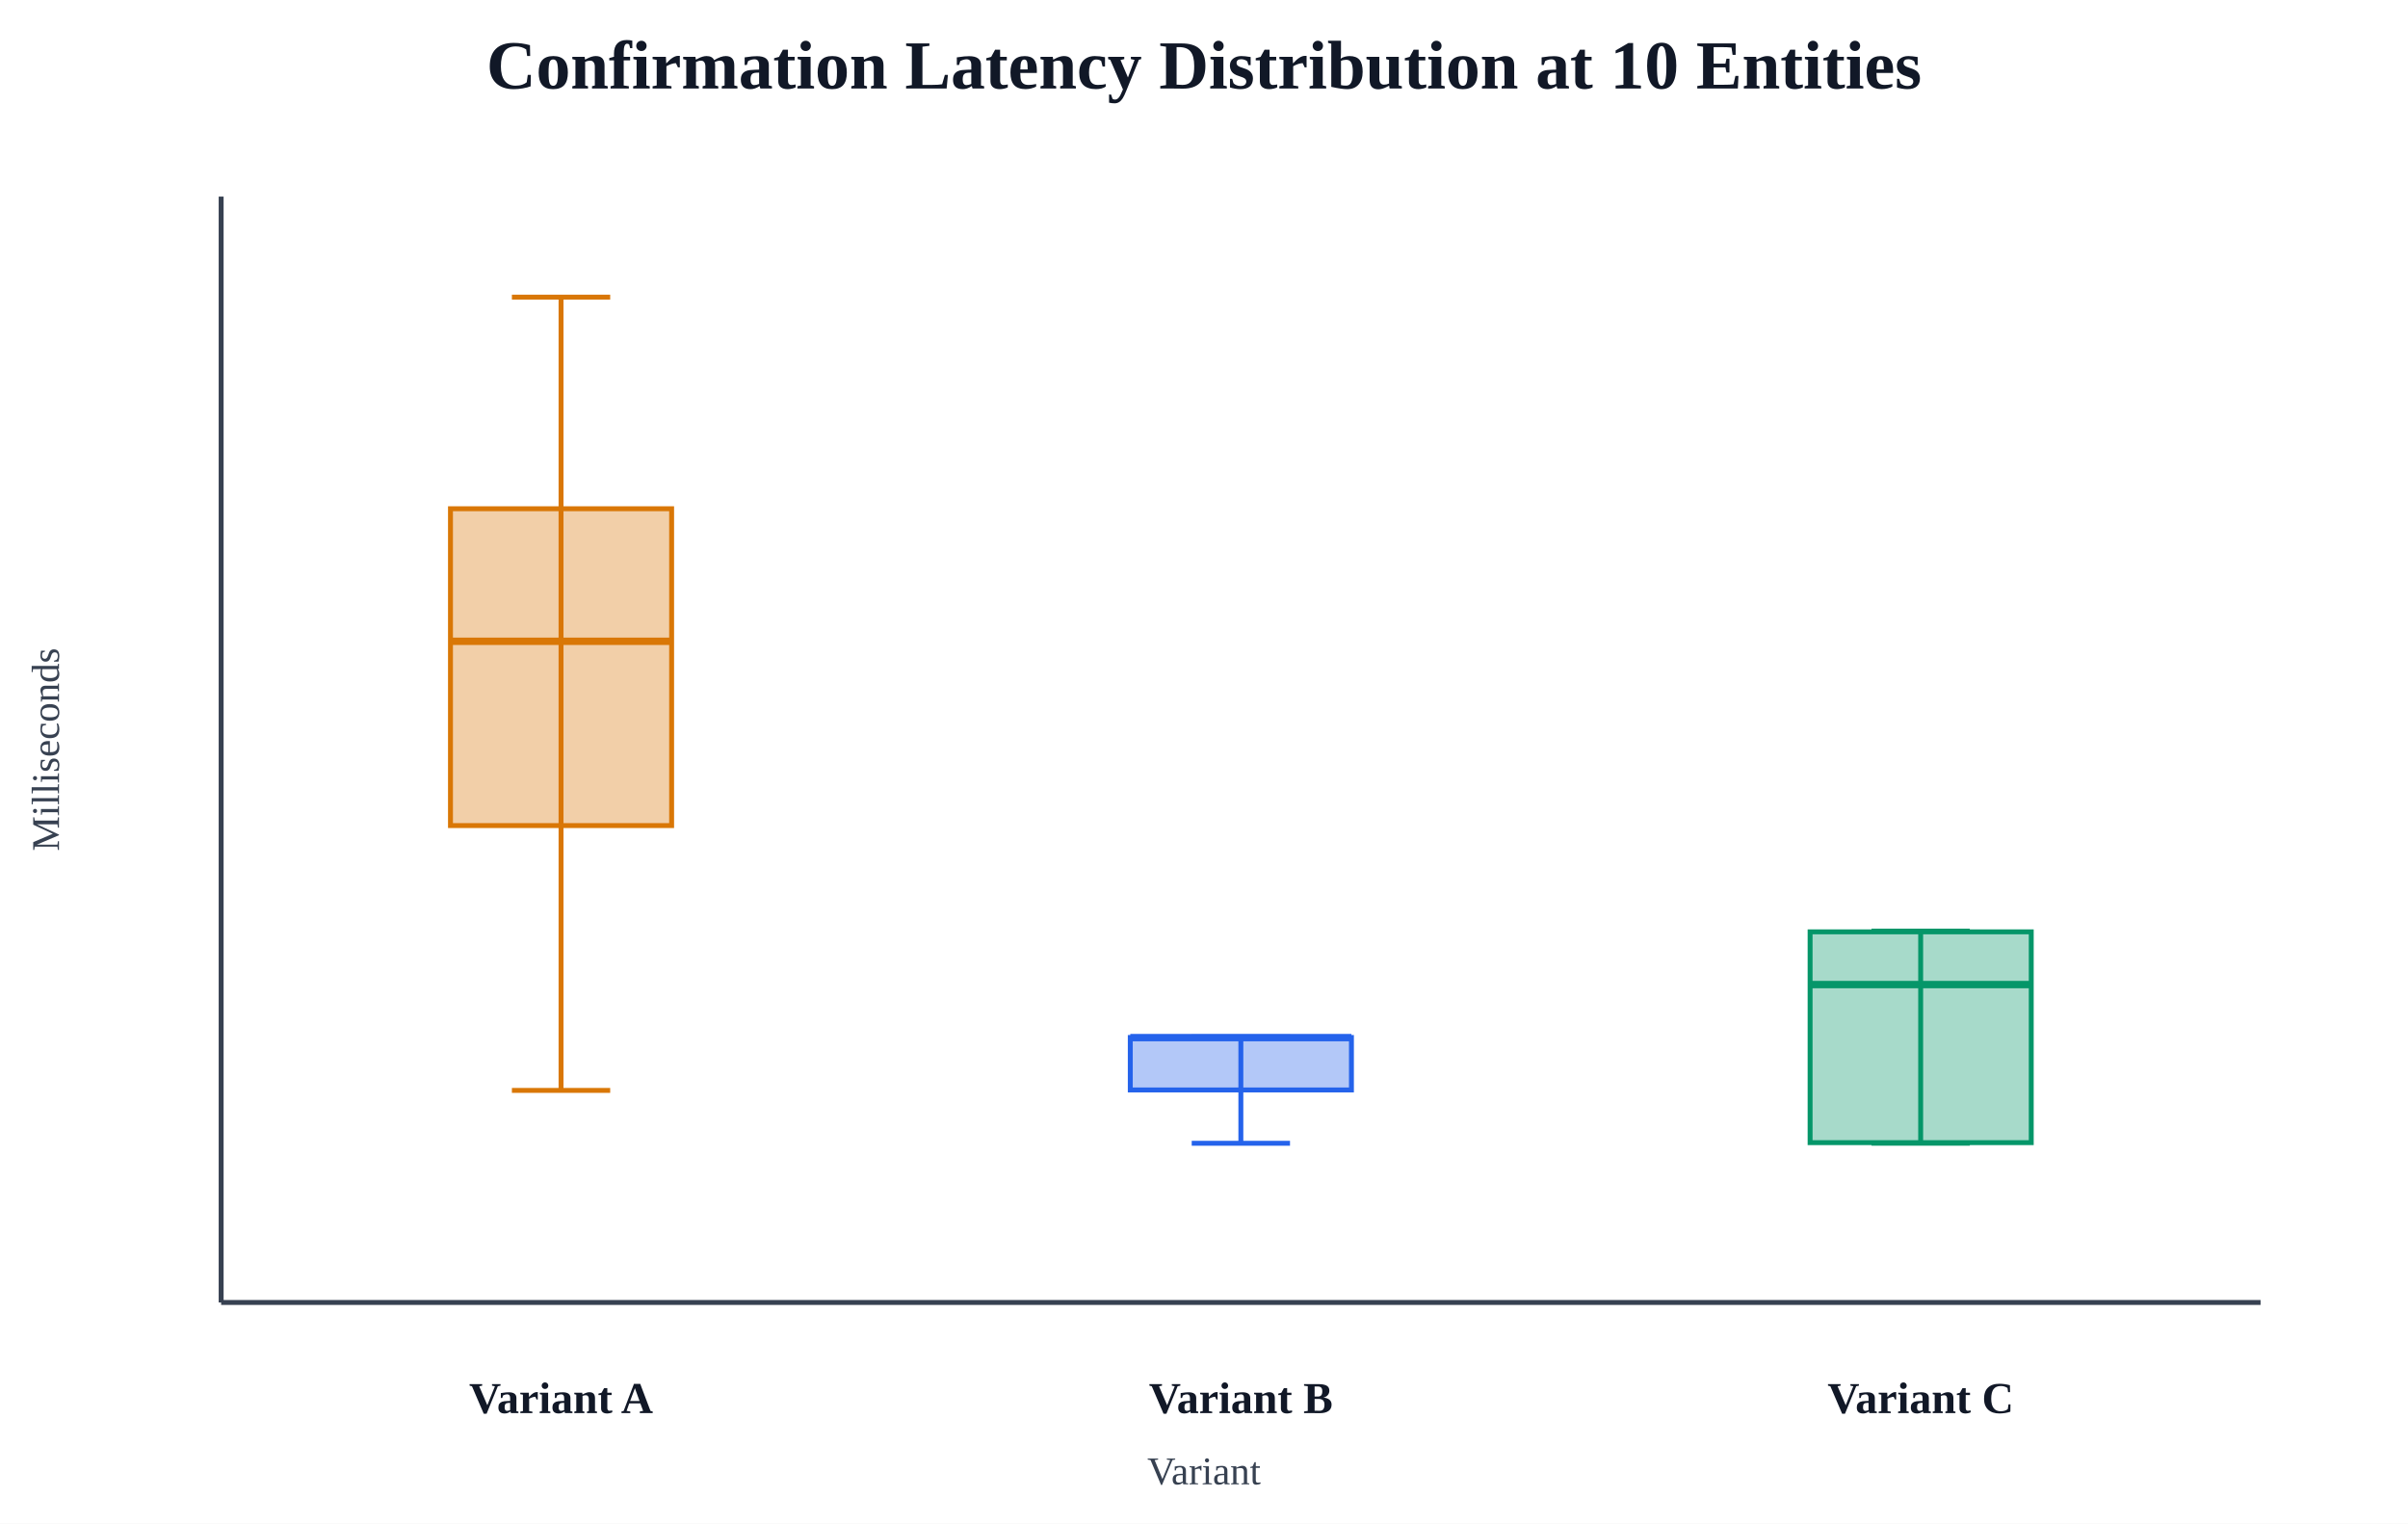
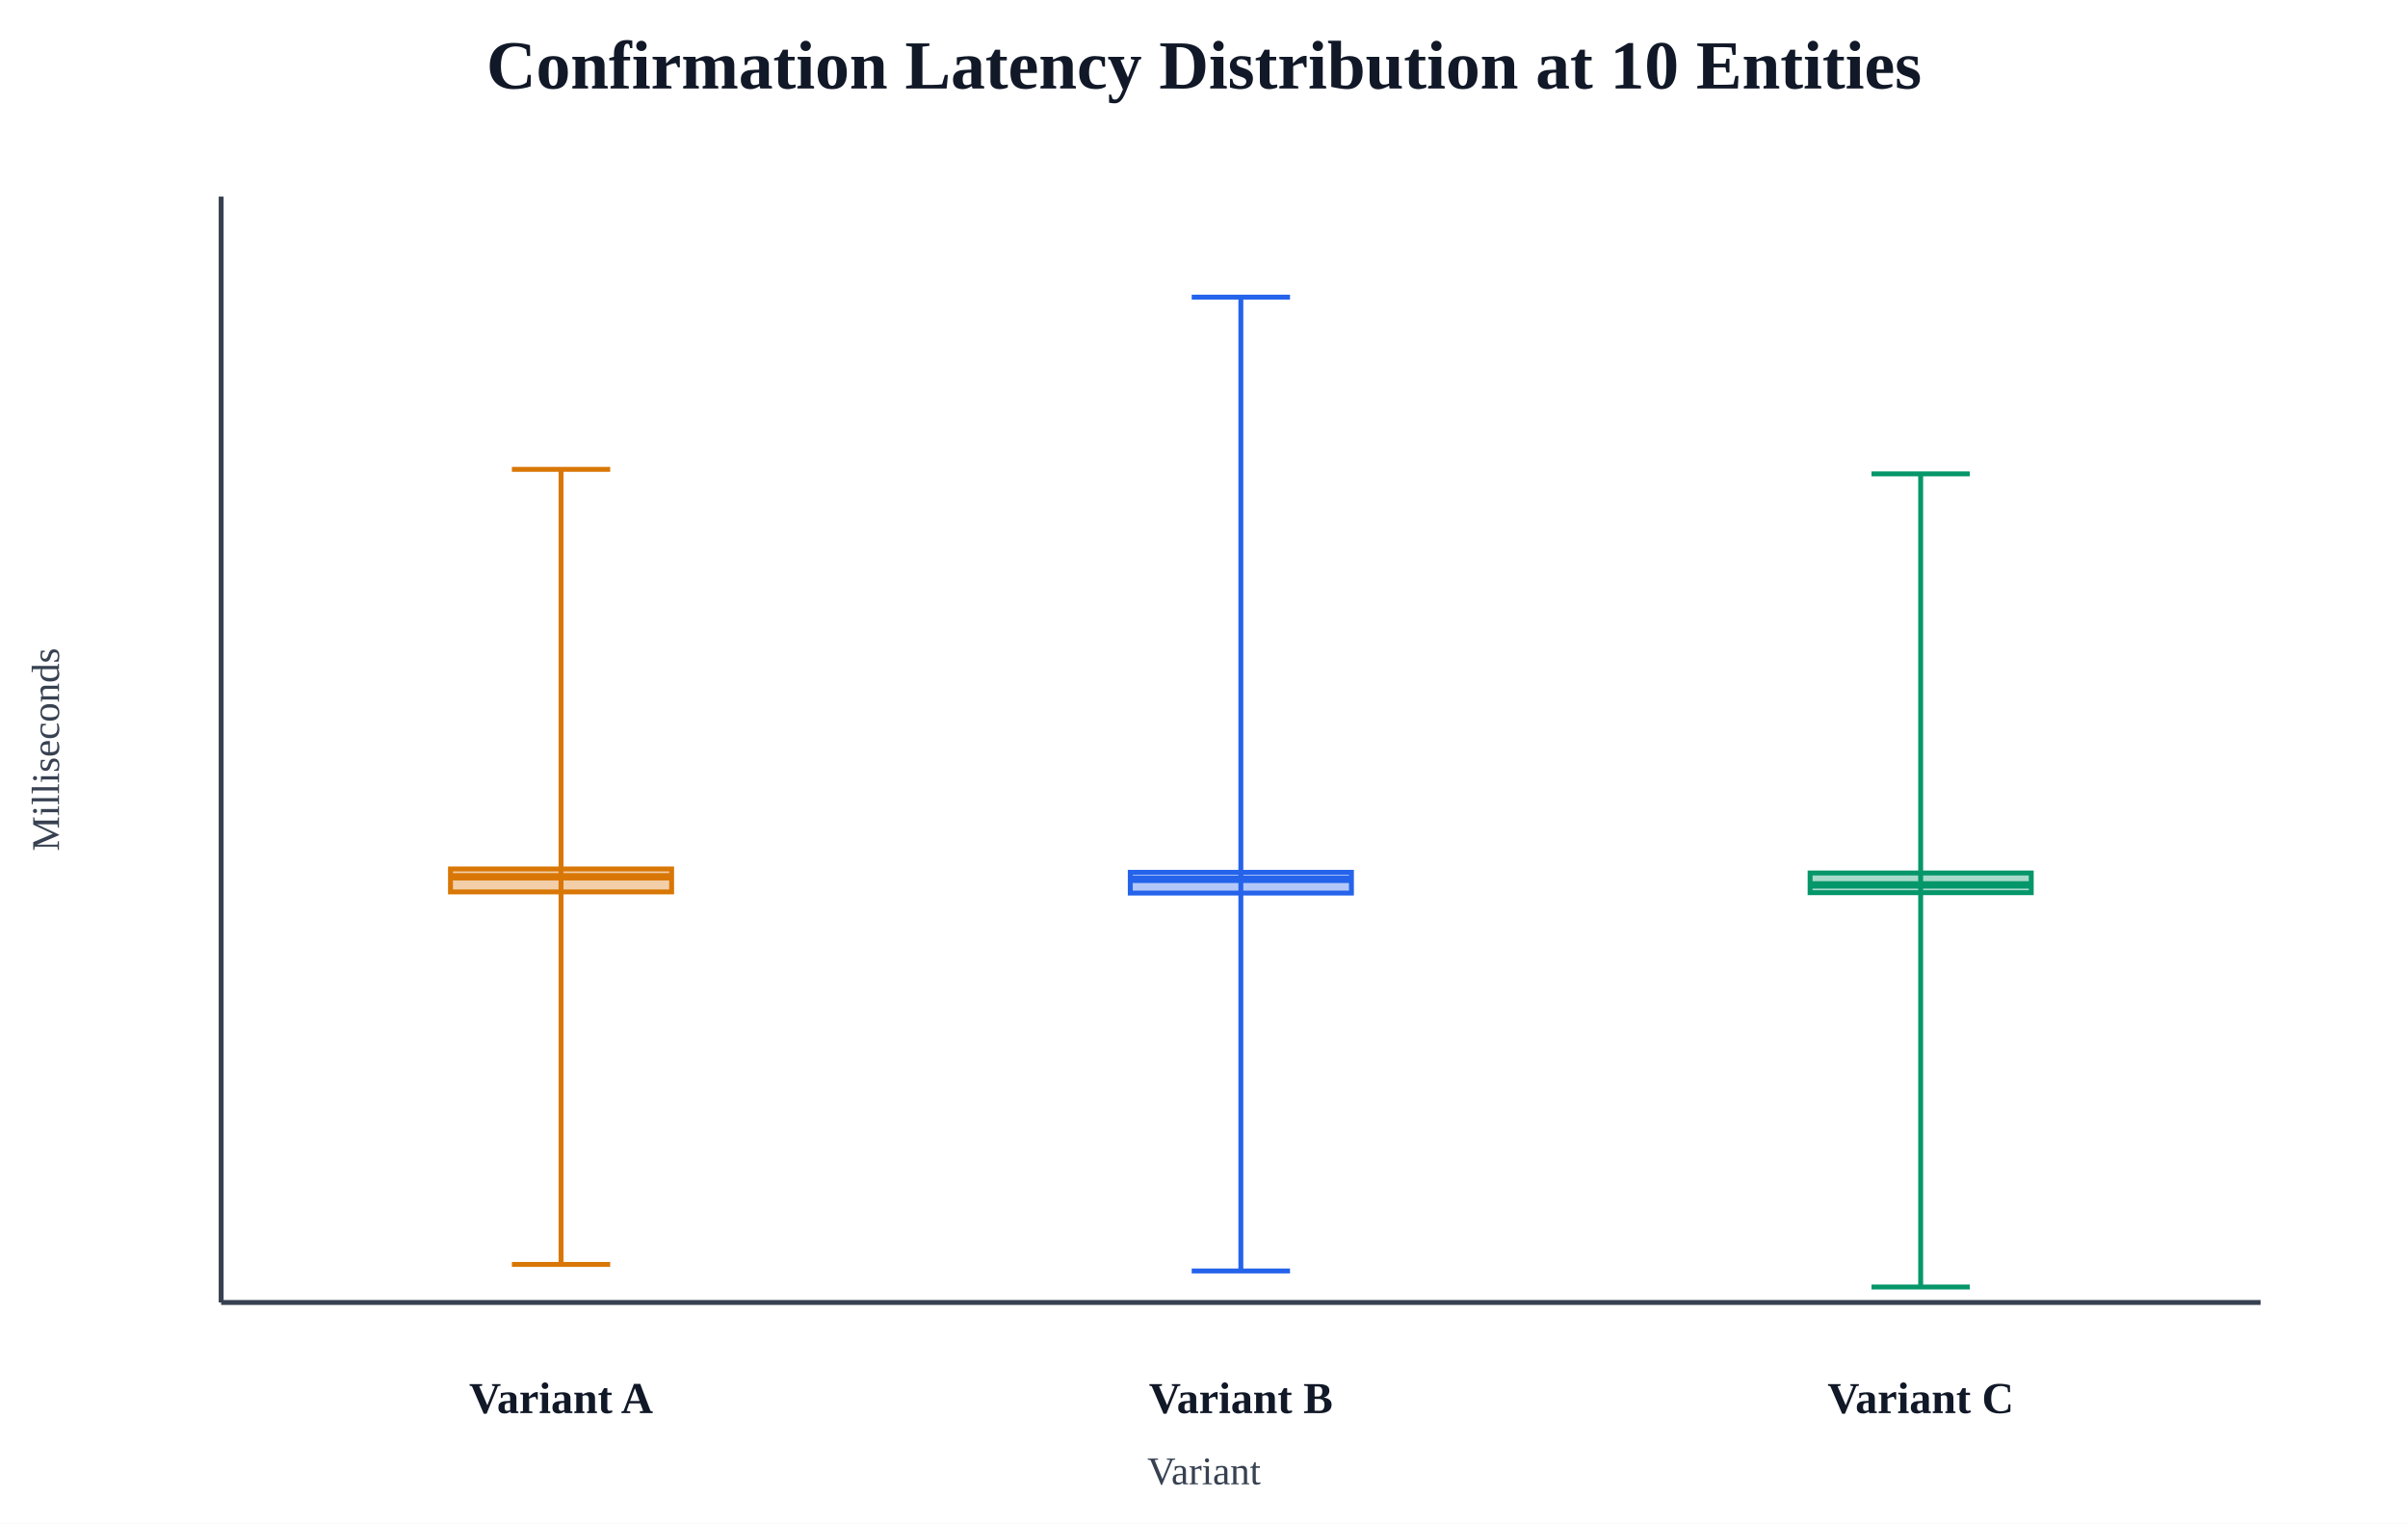
<svg xmlns="http://www.w3.org/2000/svg" width="980" height="620" viewBox="0 0 980 620">
  <rect width="980" height="620" fill="#ffffff" />
  <text x="490" y="36" font-size="28" font-weight="700" text-anchor="middle" fill="#111827">Confirmation Latency Distribution at 10 Entities</text>
  <text x="490" y="604" font-size="16" text-anchor="middle" fill="#374151">Variant</text>
  <text x="24" y="305" font-size="16" text-anchor="middle" fill="#374151" transform="rotate(-90, 24, 305)">Milliseconds</text>
  <line x1="90" y1="530" x2="920" y2="530" stroke="#374151" stroke-width="2" />
  <line x1="90" y1="80" x2="90" y2="530" stroke="#374151" stroke-width="2" />
-   <line x1="228.333" y1="120.909" x2="228.333" y2="443.708" stroke="#d97706" stroke-width="2" />
-   <rect x="183.333" y="207.012" width="90" height="128.933" fill="#d97706" fill-opacity="0.35" stroke="#d97706" stroke-width="2" />
-   <line x1="183.333" y1="260.953" x2="273.333" y2="260.953" stroke="#d97706" stroke-width="3" />
-   <line x1="208.333" y1="120.909" x2="248.333" y2="120.909" stroke="#d97706" stroke-width="2" />
-   <line x1="208.333" y1="443.708" x2="248.333" y2="443.708" stroke="#d97706" stroke-width="2" />
+   <line x1="228.333" y1="190.988" x2="228.333" y2="514.514" stroke="#d97706" stroke-width="2" />
+   <rect x="183.333" y="353.592" width="90" height="9.346" fill="#d97706" fill-opacity="0.35" stroke="#d97706" stroke-width="2" />
+   <line x1="183.333" y1="356.779" x2="273.333" y2="356.779" stroke="#d97706" stroke-width="3" />
+   <line x1="208.333" y1="190.988" x2="248.333" y2="190.988" stroke="#d97706" stroke-width="2" />
+   <line x1="208.333" y1="514.514" x2="248.333" y2="514.514" stroke="#d97706" stroke-width="2" />
  <text x="228.333" y="575" font-size="18" font-weight="600" text-anchor="middle" fill="#111827">Variant A</text>
-   <line x1="505" y1="421.958" x2="505" y2="465.222" stroke="#2563eb" stroke-width="2" />
-   <rect x="460" y="422.173" width="90" height="21.347" fill="#2563eb" fill-opacity="0.35" stroke="#2563eb" stroke-width="2" />
-   <line x1="460" y1="422.227" x2="550" y2="422.227" stroke="#2563eb" stroke-width="3" />
-   <line x1="485" y1="421.958" x2="525" y2="421.958" stroke="#2563eb" stroke-width="2" />
-   <line x1="485" y1="465.222" x2="525" y2="465.222" stroke="#2563eb" stroke-width="2" />
+   <line x1="505" y1="120.909" x2="505" y2="517.173" stroke="#2563eb" stroke-width="2" />
+   <rect x="460" y="354.96" width="90" height="8.447" fill="#2563eb" fill-opacity="0.35" stroke="#2563eb" stroke-width="2" />
+   <line x1="460" y1="357.815" x2="550" y2="357.815" stroke="#2563eb" stroke-width="3" />
+   <line x1="485" y1="120.909" x2="525" y2="120.909" stroke="#2563eb" stroke-width="2" />
+   <line x1="485" y1="517.173" x2="525" y2="517.173" stroke="#2563eb" stroke-width="2" />
  <text x="505" y="575" font-size="18" font-weight="600" text-anchor="middle" fill="#111827">Variant B</text>
-   <line x1="781.667" y1="378.887" x2="781.667" y2="465.201" stroke="#059669" stroke-width="2" />
-   <rect x="736.667" y="379.184" width="90" height="85.778" fill="#059669" fill-opacity="0.35" stroke="#059669" stroke-width="2" />
-   <line x1="736.667" y1="400.64" x2="826.667" y2="400.64" stroke="#059669" stroke-width="3" />
-   <line x1="761.667" y1="378.887" x2="801.667" y2="378.887" stroke="#059669" stroke-width="2" />
-   <line x1="761.667" y1="465.201" x2="801.667" y2="465.201" stroke="#059669" stroke-width="2" />
+   <line x1="781.667" y1="192.826" x2="781.667" y2="523.704" stroke="#059669" stroke-width="2" />
+   <rect x="736.667" y="355.234" width="90" height="8.017" fill="#059669" fill-opacity="0.35" stroke="#059669" stroke-width="2" />
+   <line x1="736.667" y1="360.083" x2="826.667" y2="360.083" stroke="#059669" stroke-width="3" />
+   <line x1="761.667" y1="192.826" x2="801.667" y2="192.826" stroke="#059669" stroke-width="2" />
+   <line x1="761.667" y1="523.704" x2="801.667" y2="523.704" stroke="#059669" stroke-width="2" />
  <text x="781.667" y="575" font-size="18" font-weight="600" text-anchor="middle" fill="#111827">Variant C</text>
</svg>
